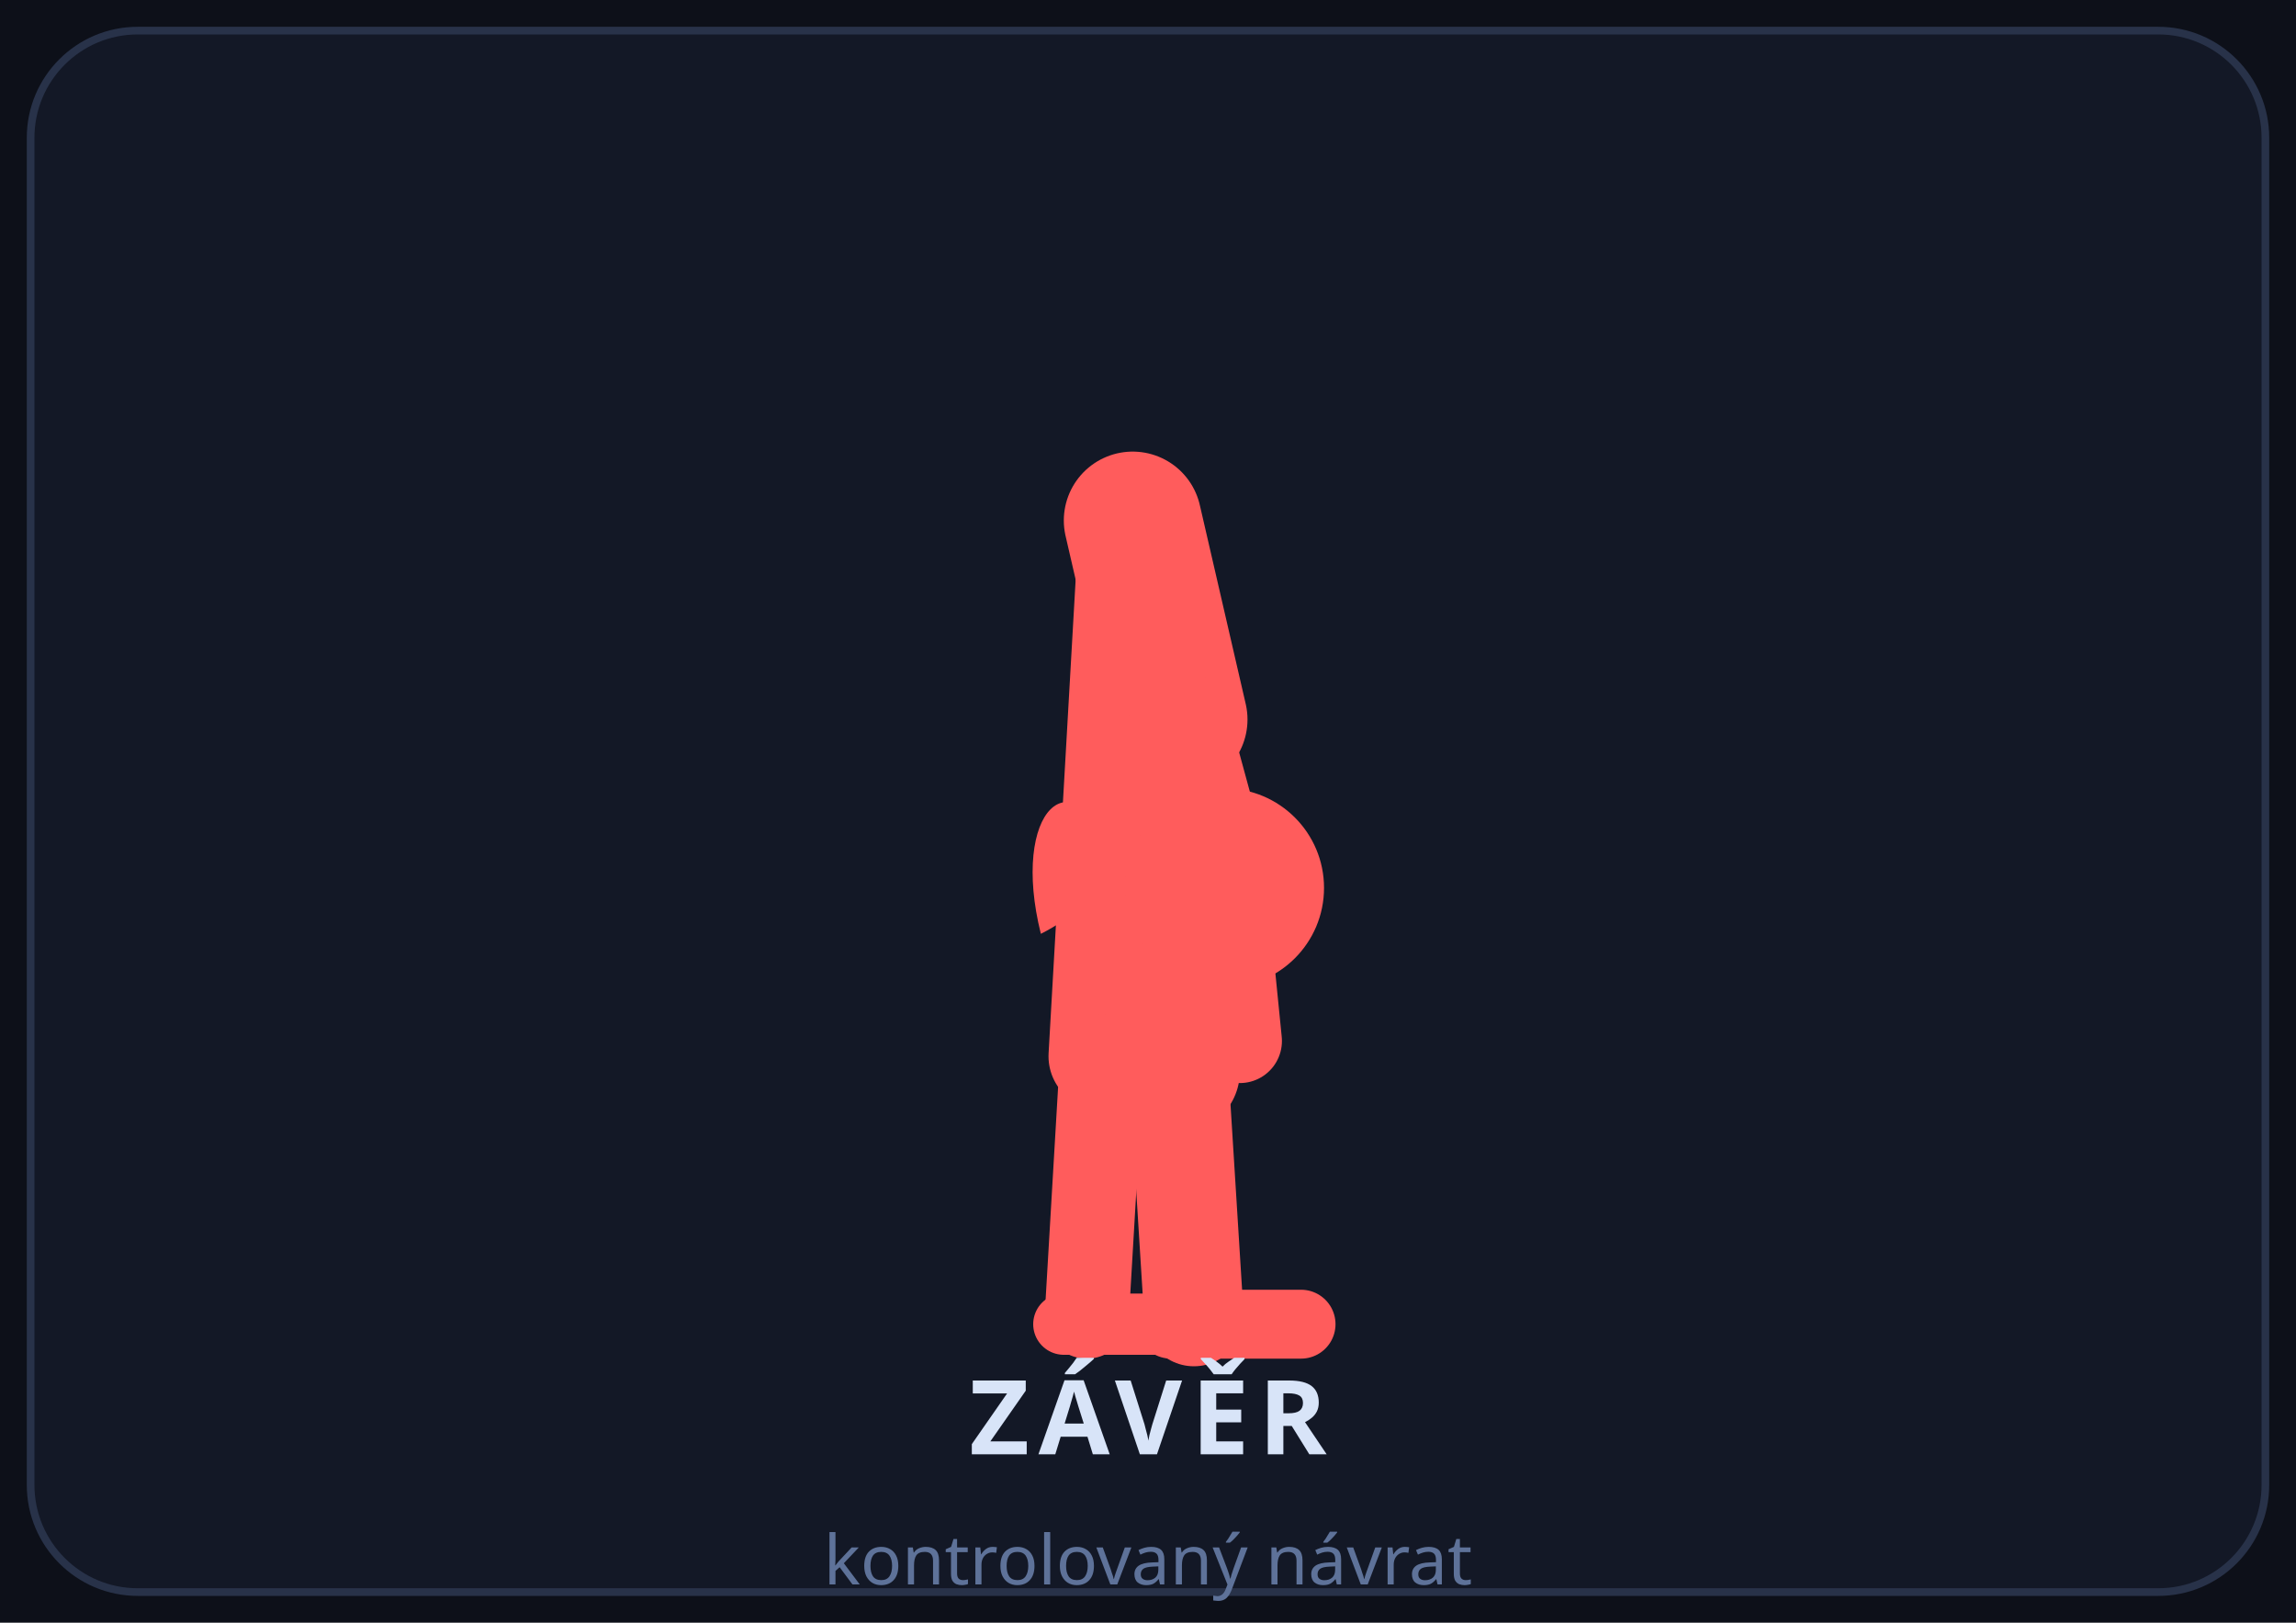
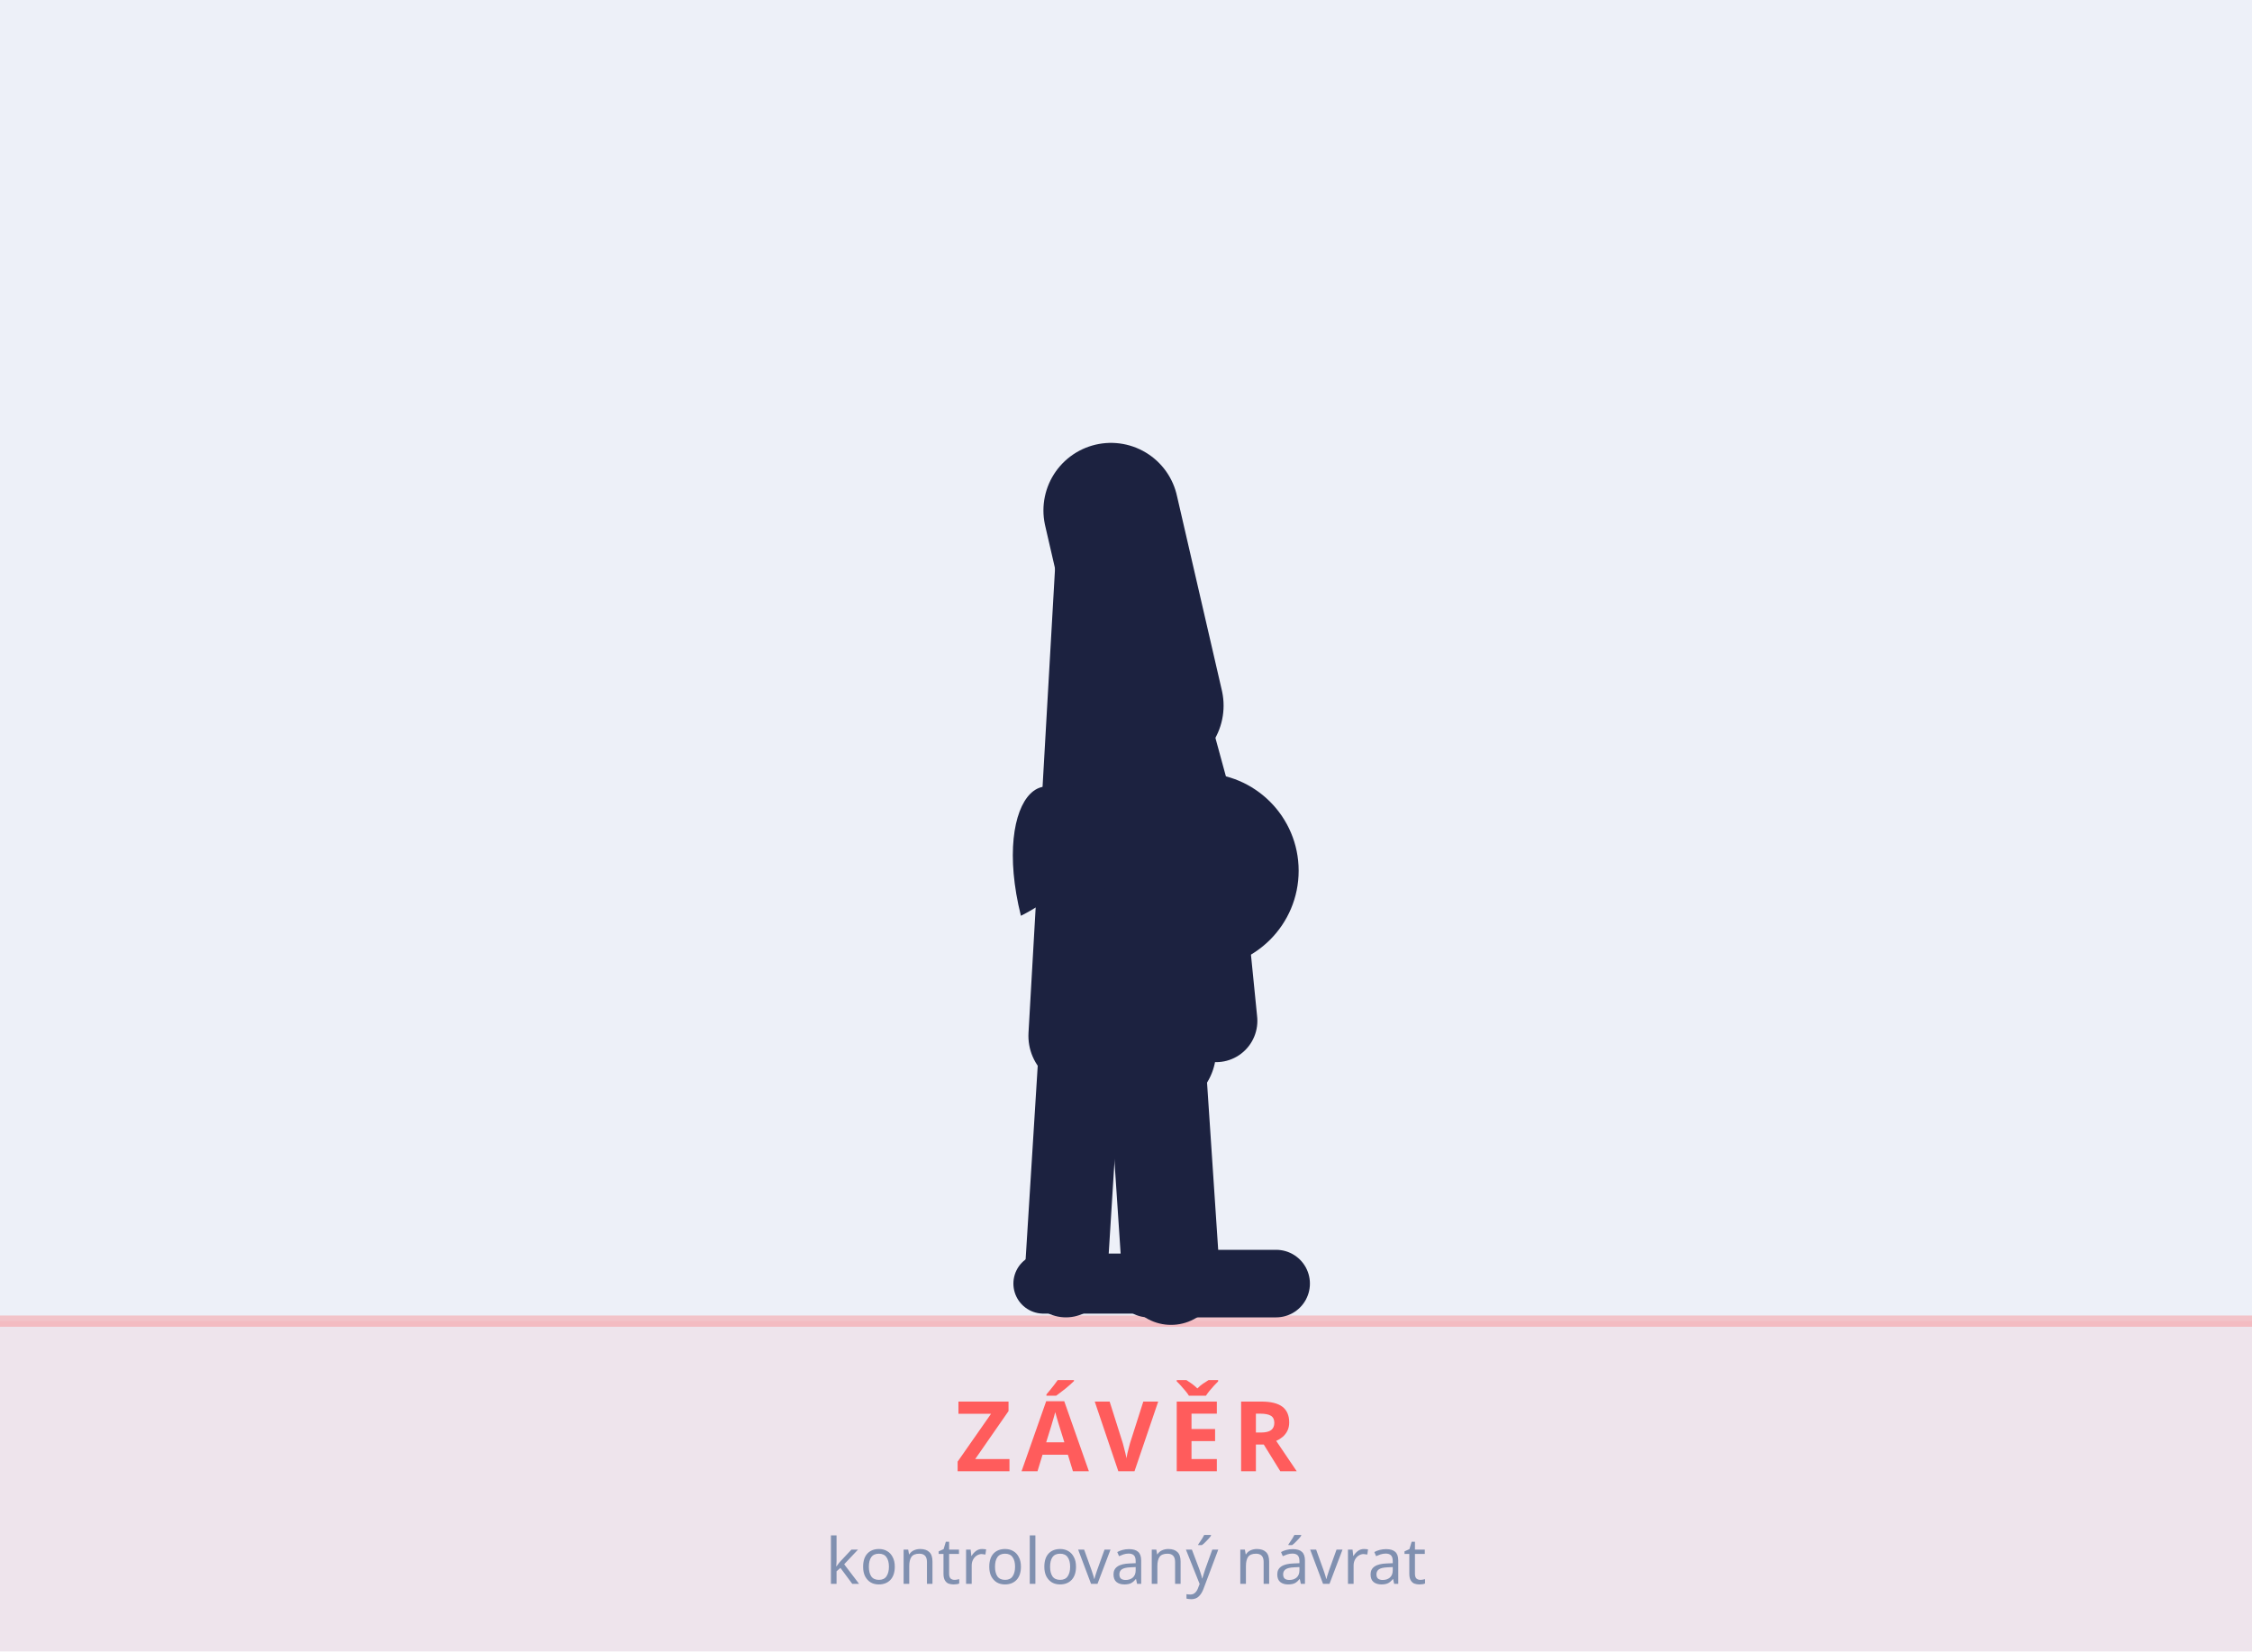
- <svg xmlns="http://www.w3.org/2000/svg" viewBox="0 0 300 212" fill="none" aria-hidden="true">
-   <rect width="300" height="212" fill="#0d1019" />
-   <rect x="4" y="4" width="292" height="204" rx="14" fill="#131826" stroke="#283249" stroke-width="1" />
-   <line x1="154" y1="94" x2="150" y2="116" stroke="#ff5c5c" stroke-width="11" stroke-linecap="round" stroke-linejoin="round" />
-   <line x1="150" y1="116" x2="152" y2="136" stroke="#ff5c5c" stroke-width="9" stroke-linecap="round" stroke-linejoin="round" />
-   <line x1="148" y1="68" x2="144" y2="138" stroke="#ff5c5c" stroke-width="14" stroke-linecap="round" stroke-linejoin="round" />
-   <line x1="144" y1="138" x2="142" y2="172" stroke="#ff5c5c" stroke-width="11" stroke-linecap="round" stroke-linejoin="round" />
-   <line x1="139" y1="173" x2="156" y2="173" stroke="#ff5c5c" stroke-width="8" stroke-linecap="round" stroke-linejoin="round" />
-   <line x1="154" y1="94" x2="148" y2="68" stroke="#ff5c5c" stroke-width="18" stroke-linecap="round" stroke-linejoin="round" />
-   <line x1="148" y1="68" x2="154" y2="140" stroke="#ff5c5c" stroke-width="16" stroke-linecap="round" stroke-linejoin="round" />
-   <line x1="154" y1="140" x2="156" y2="172" stroke="#ff5c5c" stroke-width="13" stroke-linecap="round" stroke-linejoin="round" />
-   <line x1="153" y1="173" x2="170" y2="173" stroke="#ff5c5c" stroke-width="9" stroke-linecap="round" stroke-linejoin="round" />
-   <line x1="154" y1="94" x2="160" y2="116" stroke="#ff5c5c" stroke-width="13" stroke-linecap="round" stroke-linejoin="round" />
-   <line x1="160" y1="116" x2="162" y2="136" stroke="#ff5c5c" stroke-width="11" stroke-linecap="round" stroke-linejoin="round" />
-   <path d="M146 112 C140 98 132 106 136 122 C140 120 145 116 146 112Z" fill="#ff5c5c" />
-   <circle cx="160" cy="116" r="13" fill="#ff5c5c" />
-   <text x="150" y="190" text-anchor="middle" fill="#d8e4f8" font-family="'Segoe UI',system-ui,sans-serif" font-size="13.5" font-weight="700" letter-spacing="0.09em">ZÁVĚR</text>
-   <text x="150" y="207" text-anchor="middle" fill="#5e7299" font-family="'Segoe UI',system-ui,sans-serif" font-size="9" font-weight="400">kontrolovaný návrat</text>
+ <svg xmlns="http://www.w3.org/2000/svg" viewBox="0 0 300 220" fill="none" aria-hidden="true">
+   <rect width="300" height="220" fill="#edf0f8" />
+   <rect x="0" y="176" width="300" height="44" fill="#ff5c5c" opacity="0.08" />
+   <line x1="0" y1="176" x2="300" y2="176" stroke="#ff5c5c" stroke-width="1.5" opacity="0.3" />
+   <line x1="154" y1="94" x2="150" y2="116" stroke="#1c2240" stroke-width="11" stroke-linecap="round" stroke-linejoin="round" />
+   <line x1="150" y1="116" x2="152" y2="136" stroke="#1c2240" stroke-width="9" stroke-linecap="round" stroke-linejoin="round" />
+   <line x1="148" y1="68" x2="144" y2="138" stroke="#1c2240" stroke-width="14" stroke-linecap="round" stroke-linejoin="round" />
+   <line x1="144" y1="138" x2="142" y2="170" stroke="#1c2240" stroke-width="11" stroke-linecap="round" stroke-linejoin="round" />
+   <line x1="139" y1="171" x2="156" y2="171" stroke="#1c2240" stroke-width="8" stroke-linecap="round" stroke-linejoin="round" />
+   <line x1="154" y1="94" x2="148" y2="68" stroke="#1c2240" stroke-width="18" stroke-linecap="round" stroke-linejoin="round" />
+   <line x1="148" y1="68" x2="154" y2="140" stroke="#1c2240" stroke-width="16" stroke-linecap="round" stroke-linejoin="round" />
+   <line x1="154" y1="140" x2="156" y2="170" stroke="#1c2240" stroke-width="13" stroke-linecap="round" stroke-linejoin="round" />
+   <line x1="153" y1="171" x2="170" y2="171" stroke="#1c2240" stroke-width="9" stroke-linecap="round" stroke-linejoin="round" />
+   <line x1="154" y1="94" x2="160" y2="116" stroke="#1c2240" stroke-width="13" stroke-linecap="round" stroke-linejoin="round" />
+   <line x1="160" y1="116" x2="162" y2="136" stroke="#1c2240" stroke-width="11" stroke-linecap="round" stroke-linejoin="round" />
+   <path d="M146 112 C140 98 132 106 136 122 C140 120 145 116 146 112Z" fill="#1c2240" />
+   <circle cx="160" cy="116" r="13" fill="#1c2240" />
+   <text x="150" y="196" text-anchor="middle" fill="#ff5c5c" font-family="'Segoe UI',system-ui,sans-serif" font-size="13" font-weight="700" letter-spacing="0.1em">ZÁVĚR</text>
+   <text x="150" y="211" text-anchor="middle" fill="#8090b0" font-family="'Segoe UI',system-ui,sans-serif" font-size="8.5" font-weight="400">kontrolovaný návrat</text>
</svg>
